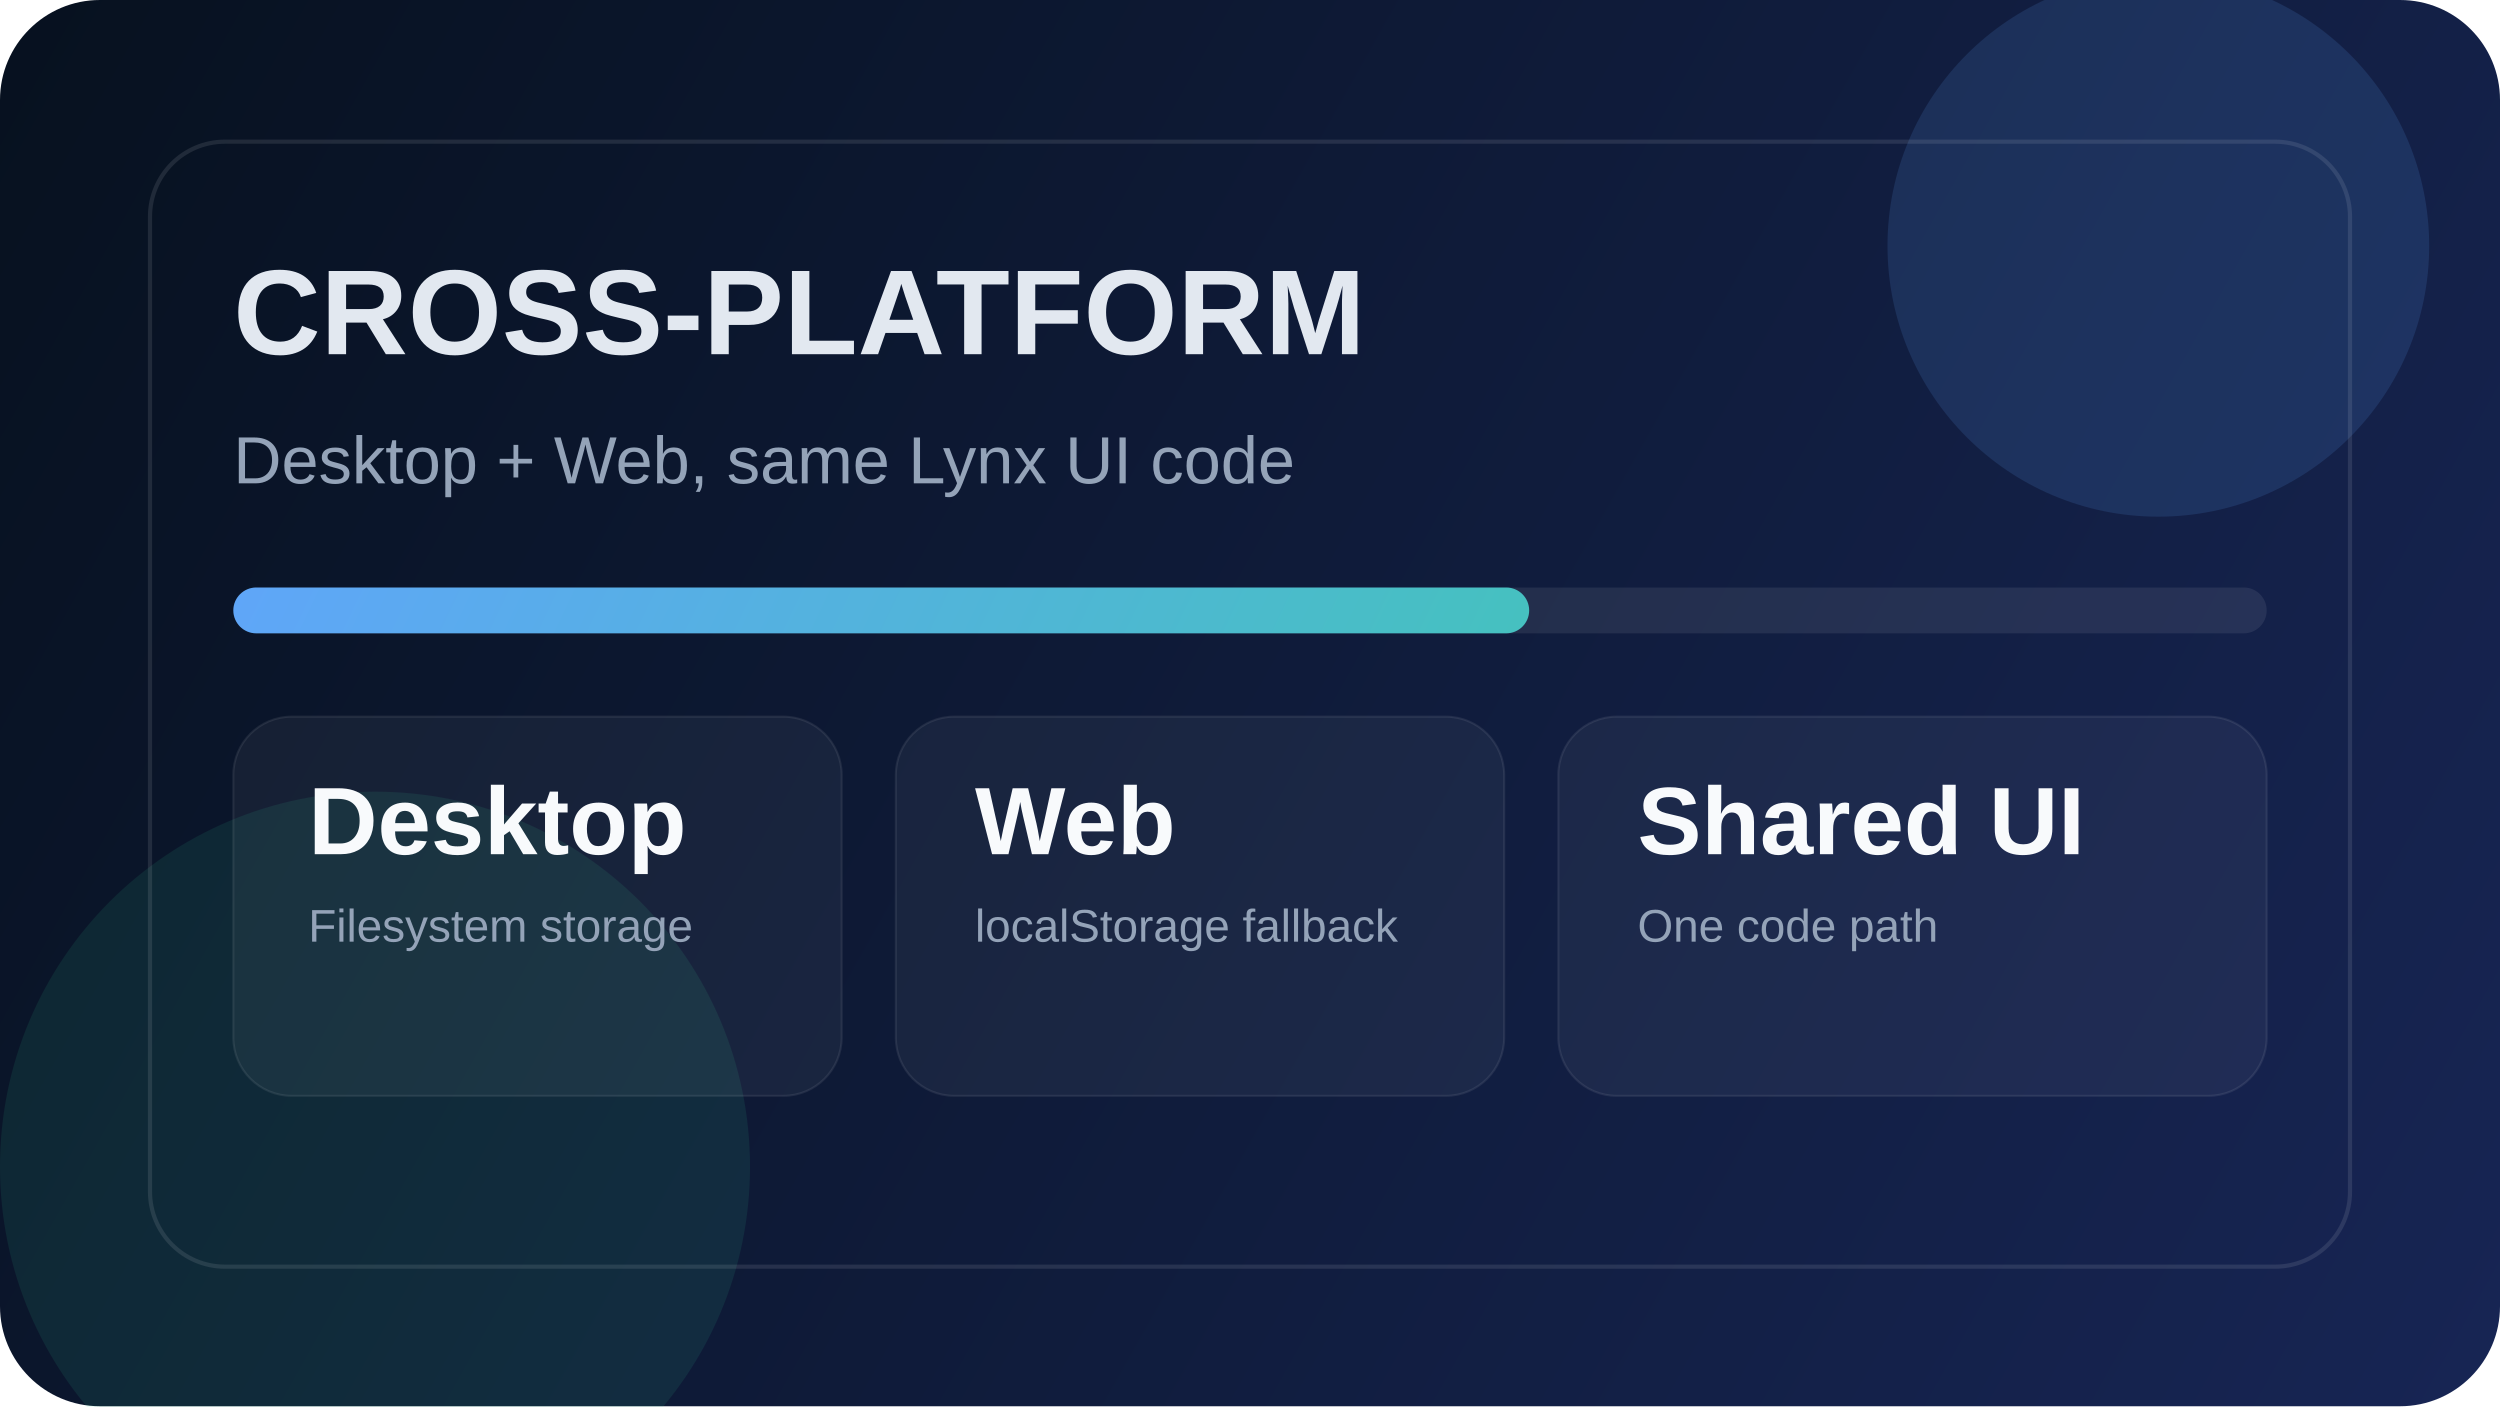
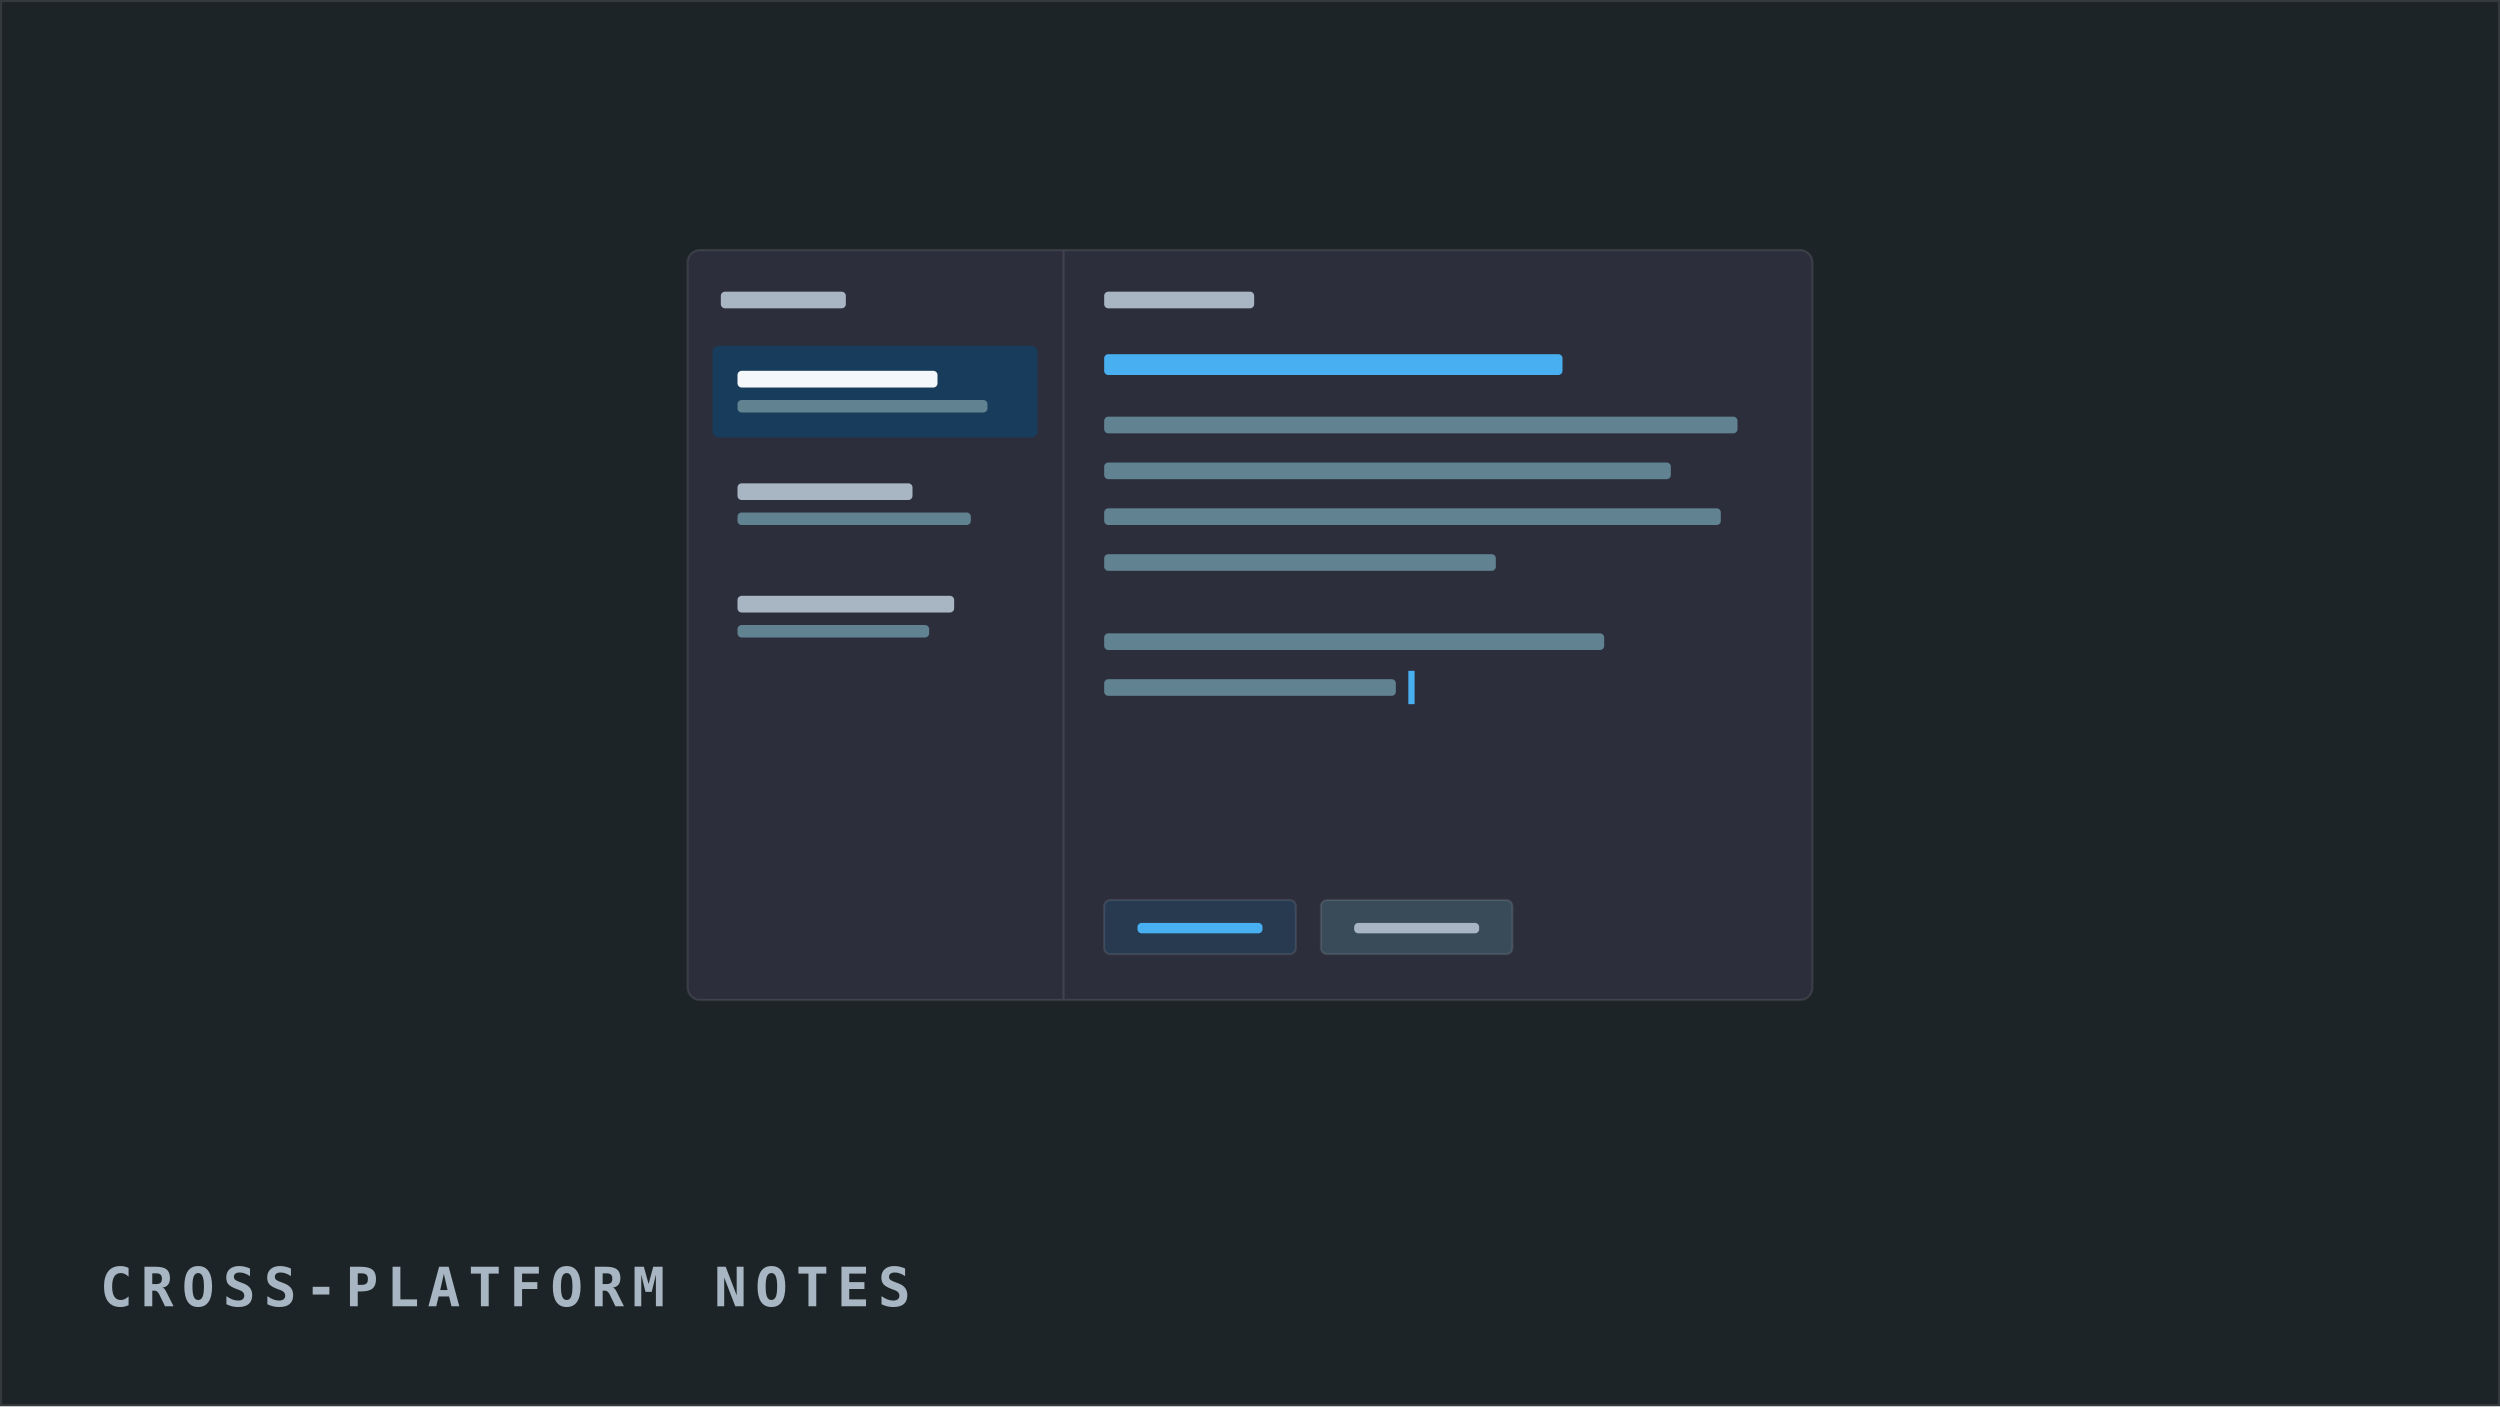
<svg xmlns="http://www.w3.org/2000/svg" width="1200" height="675" viewBox="0 0 1200 675" fill="none">
-   <defs>
-     <linearGradient id="bg" x1="0" y1="0" x2="1200" y2="675" gradientUnits="userSpaceOnUse">
-       <stop offset="0" stop-color="#07111F" />
-       <stop offset="1" stop-color="#172554" />
-     </linearGradient>
-     <linearGradient id="accent" x1="160" y1="140" x2="1040" y2="560" gradientUnits="userSpaceOnUse">
-       <stop offset="0" stop-color="#60A5FA" />
-       <stop offset="1" stop-color="#34D399" />
-     </linearGradient>
-   </defs>
-   <rect width="1200" height="675" rx="48" fill="url(#bg)" />
-   <circle cx="1036" cy="118" r="130" fill="rgba(96,165,250,0.14)" />
-   <circle cx="180" cy="560" r="180" fill="rgba(52,211,153,0.10)" />
-   <rect x="72" y="68" width="1056" height="540" rx="36" stroke="rgba(255,255,255,0.10)" stroke-width="2" />
-   <text x="112" y="170" fill="#E2E8F0" font-size="58" font-weight="700" font-family="Arial, Helvetica, sans-serif">CROSS-PLATFORM</text>
-   <text x="112" y="232" fill="#94A3B8" font-size="32" font-weight="500" font-family="Arial, Helvetica, sans-serif">Desktop + Web, same Lynx UI code</text>
-   <rect x="112" y="282" width="976" height="22" rx="11" fill="rgba(255,255,255,0.08)" />
-   <rect x="112" y="282" width="622" height="22" rx="11" fill="url(#accent)" />
-   <rect x="112" y="344" width="292" height="182" rx="28" fill="rgba(255,255,255,0.05)" stroke="rgba(255,255,255,0.08)" />
-   <rect x="430" y="344" width="292" height="182" rx="28" fill="rgba(255,255,255,0.05)" stroke="rgba(255,255,255,0.08)" />
-   <rect x="748" y="344" width="340" height="182" rx="28" fill="rgba(255,255,255,0.05)" stroke="rgba(255,255,255,0.08)" />
-   <text x="148" y="410" fill="#F8FAFC" font-size="46" font-weight="700" font-family="Arial, Helvetica, sans-serif">Desktop</text>
-   <text x="148" y="452" fill="#94A3B8" font-size="22" font-family="Arial, Helvetica, sans-serif">Filesystem storage</text>
-   <text x="468" y="410" fill="#F8FAFC" font-size="46" font-weight="700" font-family="Arial, Helvetica, sans-serif">Web</text>
-   <text x="468" y="452" fill="#94A3B8" font-size="22" font-family="Arial, Helvetica, sans-serif">localStorage fallback</text>
-   <text x="786" y="410" fill="#F8FAFC" font-size="46" font-weight="700" font-family="Arial, Helvetica, sans-serif">Shared UI</text>
-   <text x="786" y="452" fill="#94A3B8" font-size="22" font-family="Arial, Helvetica, sans-serif">One code path</text>
+   <rect width="1200" height="675" fill="#1d2427" />
+   <rect x="0.5" y="0.5" width="1199" height="674" stroke="rgba(255,255,255,0.1)" />
+   <g>
+     <rect x="330" y="120" width="540" height="360" rx="6" fill="#2c2e3b" stroke="rgba(255,255,255,0.1)" />
+     <line x1="510.5" y1="120.5" x2="510.5" y2="479.5" stroke="rgba(255,255,255,0.1)" />
+     <rect x="346" y="140" width="60" height="8" rx="2" fill="#a7b6c2" />
+     <rect x="342" y="166" width="156" height="44" rx="3" fill="rgba(9,71,113,0.6)" />
+     <rect x="354" y="178" width="96" height="8" rx="2" fill="#f5f8fa" />
+     <rect x="354" y="192" width="120" height="6" rx="2" fill="#608291" />
+     <rect x="354" y="232" width="84" height="8" rx="2" fill="#a7b6c2" />
+     <rect x="354" y="246" width="112" height="6" rx="2" fill="#608291" />
+     <rect x="354" y="286" width="104" height="8" rx="2" fill="#a7b6c2" />
+     <rect x="354" y="300" width="92" height="6" rx="2" fill="#608291" />
+     <rect x="530" y="140" width="72" height="8" rx="2" fill="#a7b6c2" />
+     <rect x="530" y="170" width="220" height="10" rx="2" fill="#48aff0" />
+     <rect x="530" y="200" width="304" height="8" rx="2" fill="#608291" />
+     <rect x="530" y="222" width="272" height="8" rx="2" fill="#608291" />
+     <rect x="530" y="244" width="296" height="8" rx="2" fill="#608291" />
+     <rect x="530" y="266" width="188" height="8" rx="2" fill="#608291" />
+     <rect x="530" y="304" width="240" height="8" rx="2" fill="#608291" />
+     <rect x="530" y="326" width="140" height="8" rx="2" fill="#608291" />
+     <rect x="676" y="322" width="3" height="16" fill="#48aff0" />
+     <rect x="530" y="432" width="92" height="26" rx="3" fill="rgba(19,124,189,0.16)" stroke="rgba(255,255,255,0.1)" />
+     <rect x="546" y="443" width="60" height="5" rx="2" fill="#48aff0" />
+     <rect x="634" y="432" width="92" height="26" rx="3" fill="#394b59" stroke="rgba(255,255,255,0.1)" />
+     <rect x="650" y="443" width="60" height="5" rx="2" fill="#a7b6c2" />
+   </g>
+   <text x="48" y="627" fill="#a7b6c2" font-size="26" font-weight="600" letter-spacing="4" font-family="Menlo, monospace">CROSS-PLATFORM NOTES</text>
</svg>
